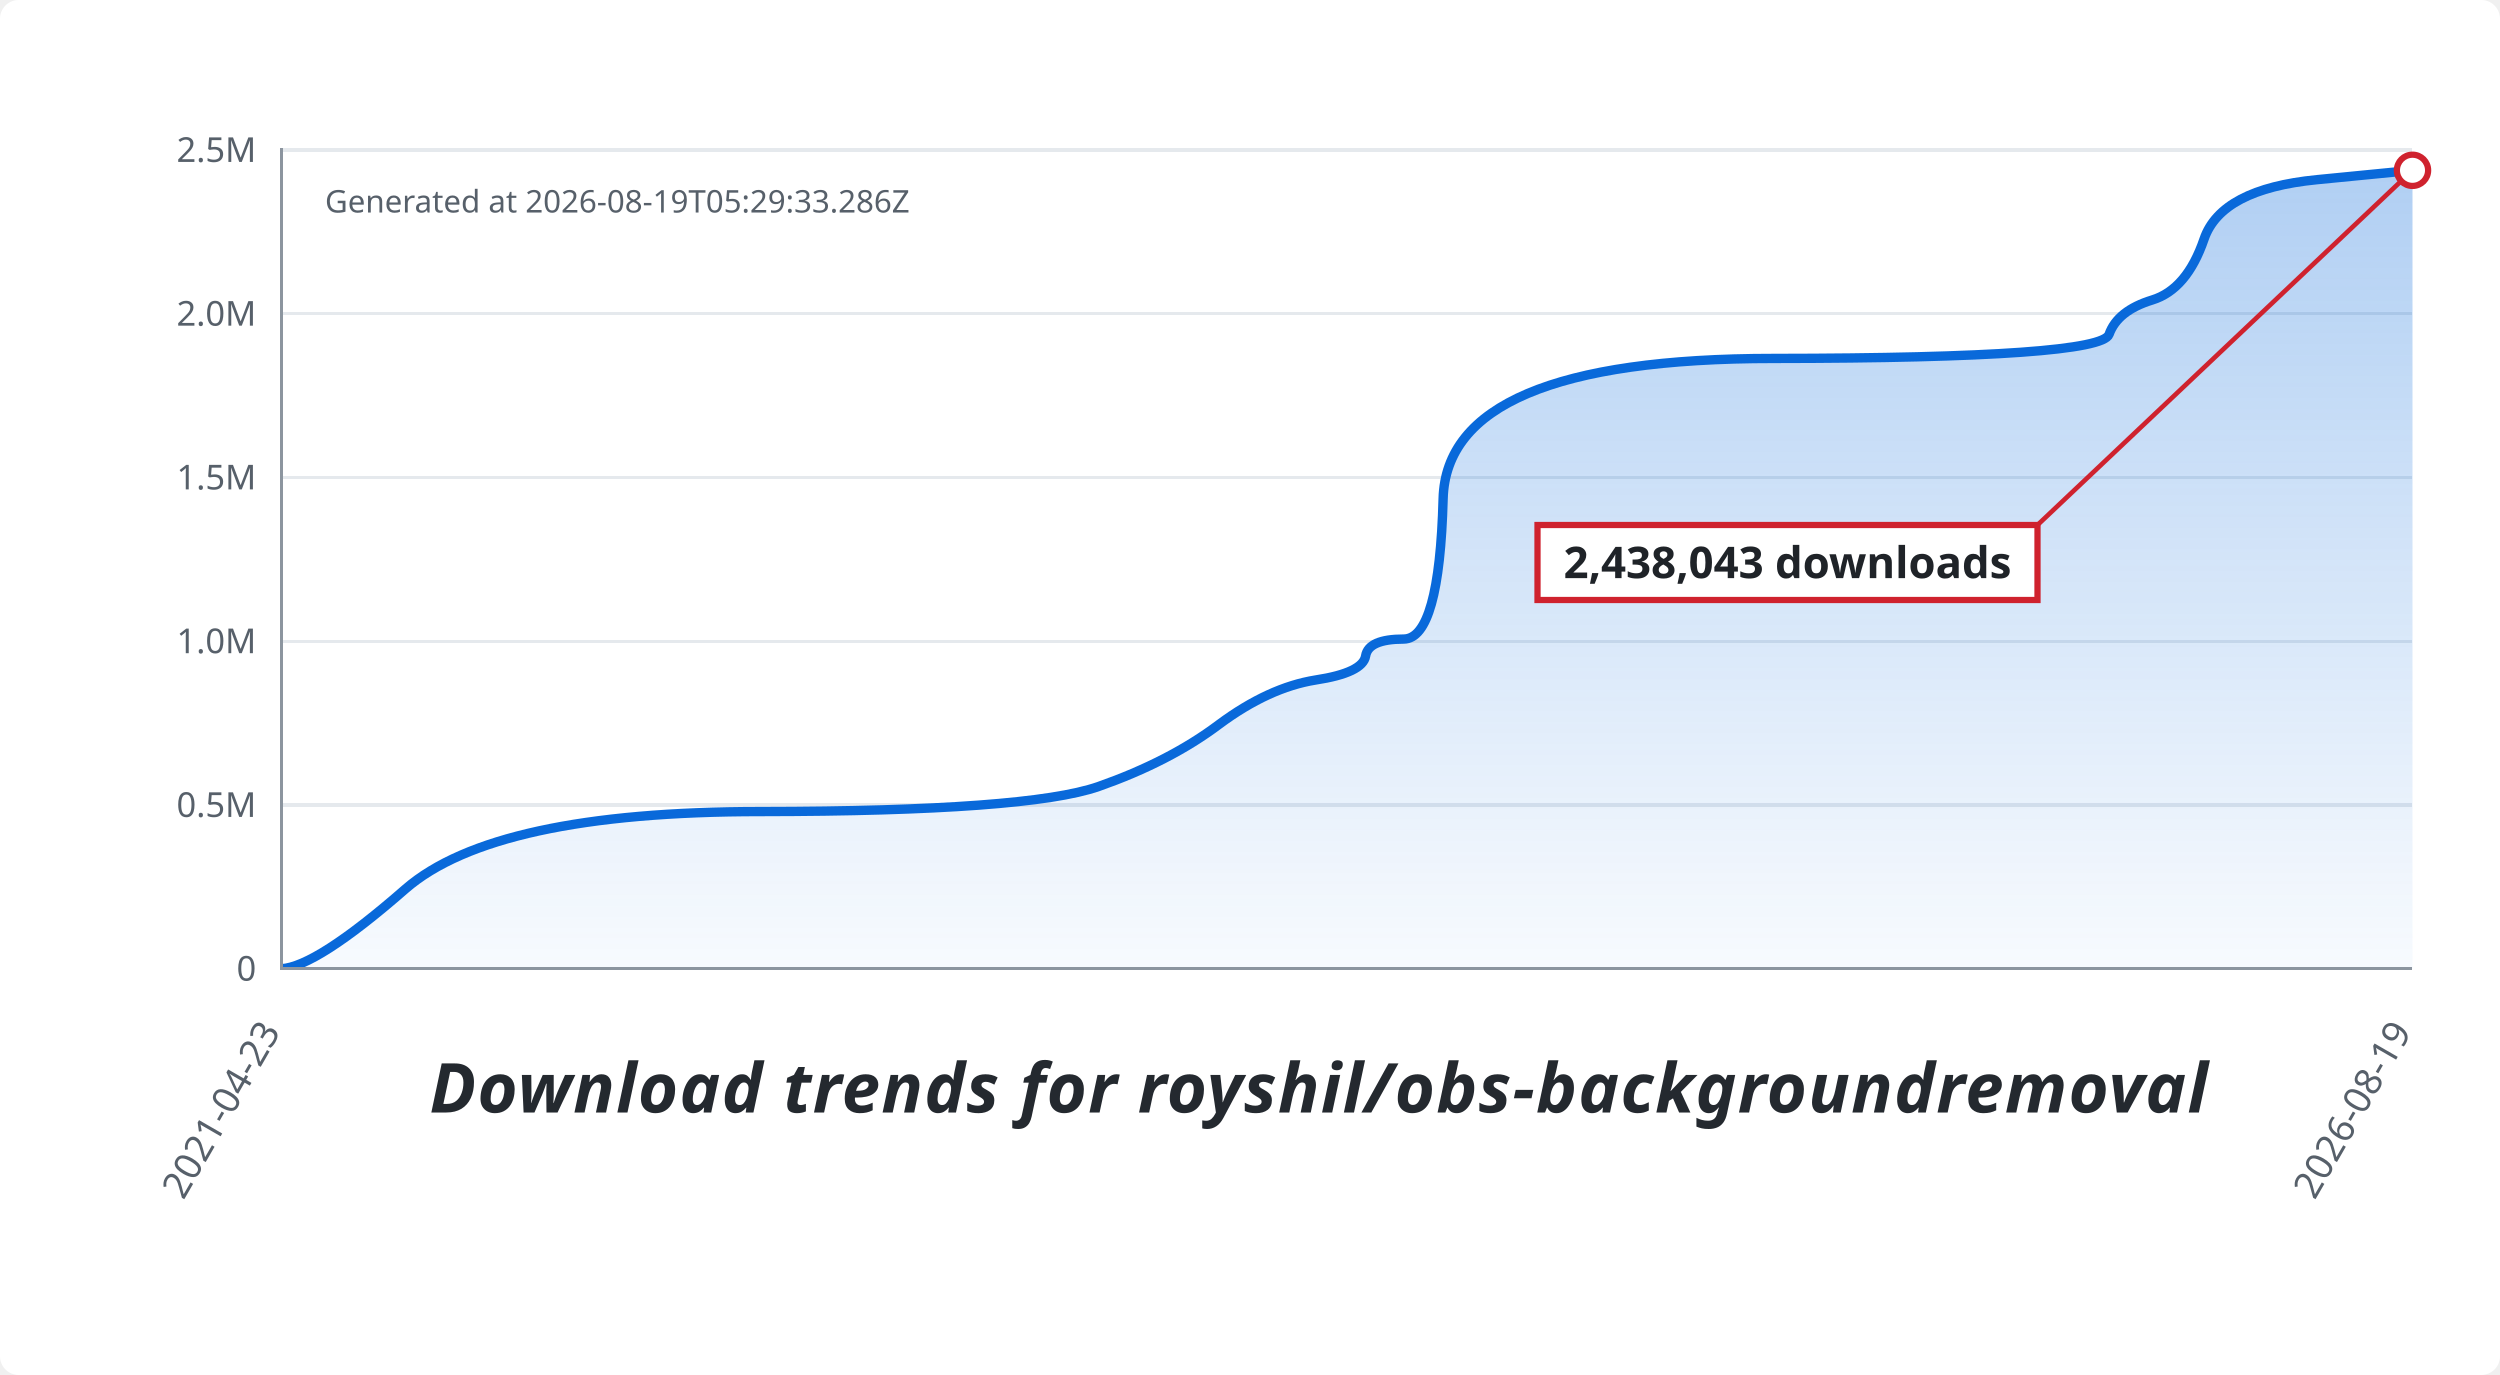
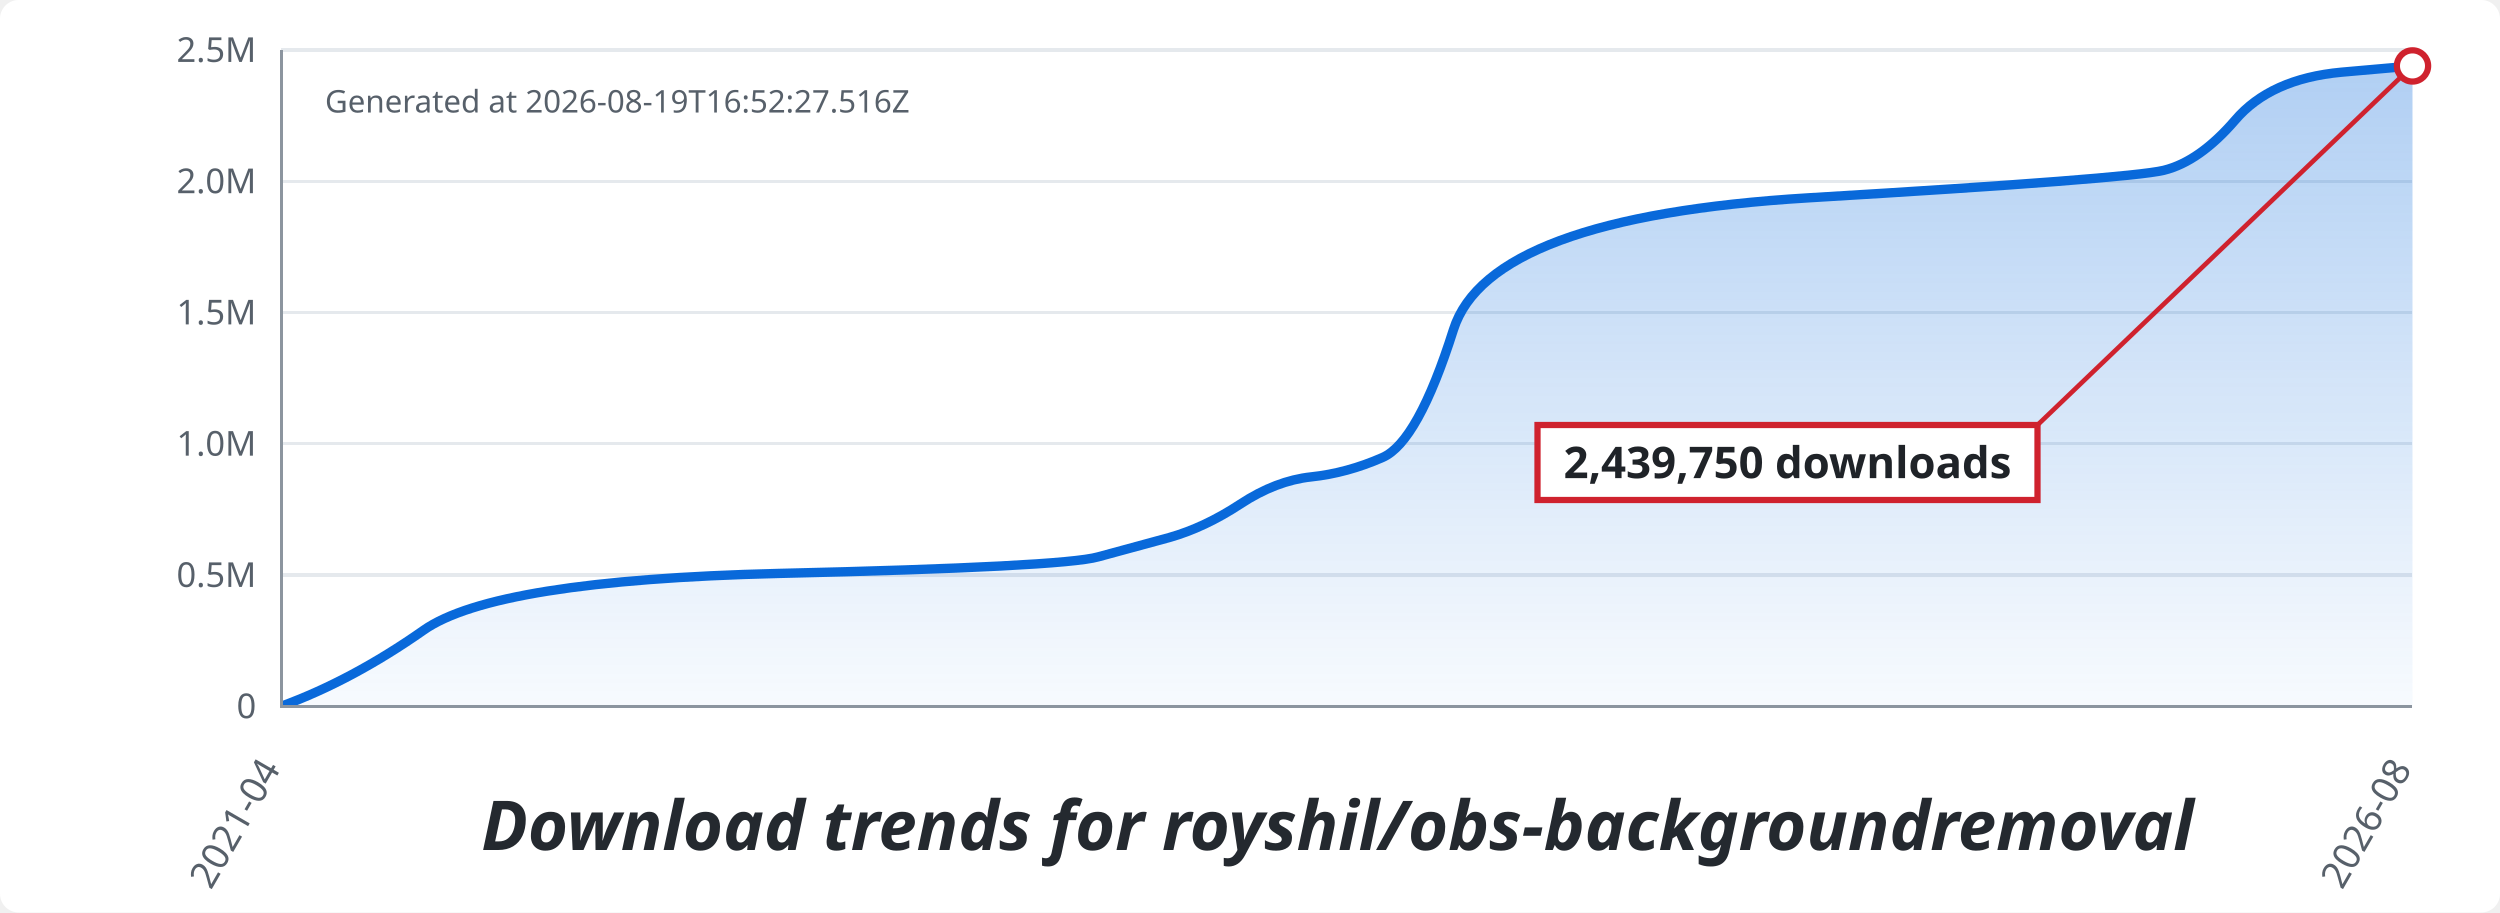
- <svg xmlns="http://www.w3.org/2000/svg" width="800" height="440" viewBox="0 0 800 440" role="img" aria-labelledby="title description">
+ <svg xmlns="http://www.w3.org/2000/svg" width="800" height="292" viewBox="0 0 800 292" role="img" aria-labelledby="title description">
  <defs>
    <clipPath id="chart-clip">
-       <rect x="90" y="0" width="710" height="310" />
+       <rect x="90" y="16" width="682" height="210" />
    </clipPath>
    <linearGradient id="area" x1="0" y1="0" x2="0" y2="1">
      <stop offset="0" stop-color="#0969da" stop-opacity="0.32" />
      <stop offset="1" stop-color="#0969da" stop-opacity="0.03" />
    </linearGradient>
    <style>
      .background { fill: #ffffff; }
      .grid { shape-rendering: crispEdges; stroke: #d0d7de; stroke-opacity: 0.55; }
      .axis { shape-rendering: crispEdges; stroke: #8c959f; }
      .date { fill: #57606a; font-family: -apple-system, BlinkMacSystemFont, "Segoe UI", "Noto Sans", Helvetica, Arial, sans-serif; font-size: 12px; }
      .tick-label { fill: #57606a; font-family: -apple-system, BlinkMacSystemFont, "Segoe UI", "Noto Sans", Helvetica, Arial, sans-serif; font-size: 11px; }
      .generated-at { fill: #57606a; font-family: -apple-system, BlinkMacSystemFont, "Segoe UI", "Noto Sans", Helvetica, Arial, sans-serif; font-size: 10px; }
-       .axis-title { fill: #24292f; font-family: ui-rounded, "SF Pro Rounded", "Segoe UI", "Noto Sans", sans-serif; font-size: 22px; font-style: italic; font-weight: 650; letter-spacing: 0.02em; }
-       .callout { fill: #1f2328; font-family: -apple-system, BlinkMacSystemFont, "Segoe UI", "Noto Sans", Helvetica, Arial, sans-serif; font-size: 14px; font-weight: 600; }
+       .axis-title { fill: #24292f; font-family: ui-rounded, "SF Pro Rounded", "Segoe UI", "Noto Sans", sans-serif; font-size: 22px; font-style: italic; font-weight: bold; }
+       .callout { fill: #1f2328; font-family: -apple-system, BlinkMacSystemFont, "Segoe UI", "Noto Sans", Helvetica, Arial, sans-serif; font-size: 14px; font-weight: bold; }
      .callout-box { fill: #ffffff; stroke: #cf222e; stroke-width: 2; }
      .callout-line { fill: none; stroke: #cf222e; stroke-width: 1.5; }
      .callout-point { fill: #ffffff; stroke: #cf222e; stroke-width: 2; }
      .trend { stroke: #0969da; }
      @media (prefers-color-scheme: dark) {
        .background { fill: #0d1117; }
        .grid { stroke: #30363d; stroke-opacity: 0.8; }
        .axis { stroke: #6e7681; }
        .date { fill: #8c959f; }
        .tick-label { fill: #8c959f; }
        .generated-at { fill: #8c959f; }
        .axis-title { fill: #c9d1d9; }
        .callout { fill: #f0f6fc; }
        .callout-box { fill: #0d1117; stroke: #ff7b72; }
        .callout-line { stroke: #ff7b72; }
        .callout-point { fill: #0d1117; stroke: #ff7b72; }
        .trend { stroke: #58a6ff; }
        #area stop:first-child { stop-color: #58a6ff; }
        #area stop:last-child { stop-color: #58a6ff; }
      }
    </style>
  </defs>
-   <rect class="background" width="800" height="440" rx="6" />
+   <rect class="background" width="800" height="292" rx="6" />
  <g fill="none" vector-effect="non-scaling-stroke">
-     <path class="grid" d="M90 257.6H772 M90 205.2H772 M90 152.8H772 M90 100.4H772 M90 48.0H772" />
+     <path class="grid" d="M90 226H772 M90 184H772 M90 142H772 M90 100H772 M90 58H772 M90 16H772" />
  </g>
  <g clip-path="url(#chart-clip)">
-     <path fill="url(#area)" d="M90 310 L90.0 310.0 Q101.2 309.4 129.7 284.5 Q158.2 259.7 243.5 259.7 Q328.8 259.6 351.5 251.7 Q374.3 243.7 390.1 231.8 Q406.0 220.0 421.0 217.6 Q436.1 215.3 437.0 209.9 Q437.9 204.5 449.2 204.5 Q460.6 204.4 461.8 159.6 Q463.0 114.7 567.6 114.7 Q672.2 114.6 674.9 107.0 Q677.6 99.4 688.7 96.0 Q699.8 92.6 705.3 76.5 Q710.8 60.5 741.4 57.5 Q772.0 54.5 772.0 54.5 L772 310Z" />
-     <path class="trend" fill="none" stroke-width="3" stroke-linejoin="round" stroke-linecap="round" vector-effect="non-scaling-stroke" d="M90.0 310.0 Q101.2 309.4 129.7 284.5 Q158.2 259.7 243.5 259.7 Q328.8 259.6 351.5 251.7 Q374.3 243.7 390.1 231.8 Q406.0 220.0 421.0 217.6 Q436.1 215.3 437.0 209.9 Q437.9 204.5 449.2 204.5 Q460.6 204.4 461.8 159.6 Q463.0 114.7 567.6 114.7 Q672.2 114.6 674.9 107.0 Q677.6 99.4 688.7 96.0 Q699.8 92.6 705.3 76.5 Q710.8 60.5 741.4 57.5 Q772.0 54.5 772.0 54.5" />
+     <path fill="url(#area)" d="M90 226 L90.0 226.0 Q112.7 217.7 135.5 201.7 Q158.2 185.7 249.1 183.5 Q340.1 181.4 351.4 178.2 Q362.8 175.1 374.2 172.0 Q385.5 168.8 396.9 161.3 Q408.3 153.8 419.6 152.6 Q431.0 151.4 442.4 146.4 Q453.7 141.5 465.1 105.5 Q476.5 69.5 578.8 63.3 Q681.1 57.2 692.4 54.5 Q703.8 51.7 715.2 38.5 Q726.5 25.2 749.3 23.1 Q772.0 21.1 772.0 21.1 L772 226Z" />
+     <path class="trend" fill="none" stroke-width="3" stroke-linejoin="round" stroke-linecap="round" vector-effect="non-scaling-stroke" d="M90.0 226.0 Q112.7 217.7 135.5 201.7 Q158.2 185.7 249.1 183.5 Q340.1 181.4 351.4 178.2 Q362.8 175.1 374.2 172.0 Q385.5 168.8 396.9 161.3 Q408.3 153.8 419.6 152.6 Q431.0 151.4 442.4 146.4 Q453.7 141.5 465.1 105.5 Q476.5 69.5 578.8 63.3 Q681.1 57.2 692.4 54.5 Q703.8 51.7 715.2 38.5 Q726.5 25.2 749.3 23.1 Q772.0 21.1 772.0 21.1" />
  </g>
-   <path class="axis" fill="none" vector-effect="non-scaling-stroke" d="M90 47.5V310H772" />
-   <text class="tick-label" x="82" y="257.6" text-anchor="end" dominant-baseline="middle">0.5M</text>
-   <text class="tick-label" x="82" y="205.2" text-anchor="end" dominant-baseline="middle">1.0M</text>
-   <text class="tick-label" x="82" y="152.8" text-anchor="end" dominant-baseline="middle">1.5M</text>
-   <text class="tick-label" x="82" y="100.4" text-anchor="end" dominant-baseline="middle">2.0M</text>
-   <text class="tick-label" x="82" y="48.0" text-anchor="end" dominant-baseline="middle">2.5M</text>
-   <text class="tick-label" x="82" y="310" text-anchor="end" dominant-baseline="middle">0</text>
-   <text class="generated-at" x="104" y="68">Generated at 2026-08-19T05:29:33.286Z</text>
-   <text class="date" x="90" y="330" text-anchor="end" transform="rotate(-60 90 330)">2021-04-23</text>
-   <text class="date" x="772" y="330" text-anchor="end" transform="rotate(-60 772 330)">2026-08-19</text>
-   <text class="axis-title" x="422" y="356" text-anchor="middle">Download trends for royshil/obs-backgroundremoval</text>
-   <path class="callout-line" d="M772 54.5L652 168" />
-   <circle class="callout-point" cx="772" cy="54.5" r="5" />
-   <rect class="callout-box" x="492" y="168" width="160" height="24" />
-   <text class="callout" x="572" y="185" text-anchor="middle">2,438,043 downloads</text>
+   <path class="axis" fill="none" vector-effect="non-scaling-stroke" d="M90 16V226H772" />
+   <text class="tick-label" x="82" y="226" text-anchor="end" dominant-baseline="middle">0</text>
+   <text class="tick-label" x="82" y="184" text-anchor="end" dominant-baseline="middle">0.5M</text>
+   <text class="tick-label" x="82" y="142" text-anchor="end" dominant-baseline="middle">1.0M</text>
+   <text class="tick-label" x="82" y="100" text-anchor="end" dominant-baseline="middle">1.5M</text>
+   <text class="tick-label" x="82" y="58" text-anchor="end" dominant-baseline="middle">2.0M</text>
+   <text class="tick-label" x="82" y="16" text-anchor="end" dominant-baseline="middle">2.5M</text>
+   <text class="generated-at" x="104" y="36">Generated at 2026-08-19T16:52:27.516Z</text>
+   <text class="date" x="90" y="246" text-anchor="end" transform="rotate(-60 90 246)">2021-04</text>
+   <text class="date" x="772" y="246" text-anchor="end" transform="rotate(-60 772 246)">2026-08</text>
+   <text class="axis-title" x="428" y="272" text-anchor="middle">Download trends for royshil/obs-backgroundremoval</text>
+   <path class="callout-line" d="M772 21.1L652 136" />
+   <circle class="callout-point" cx="772" cy="21.1" r="5" />
+   <rect class="callout-box" x="492" y="136" width="160" height="24" />
+   <text class="callout" x="572" y="153" text-anchor="middle">2,439,750 downloads</text>
</svg>
